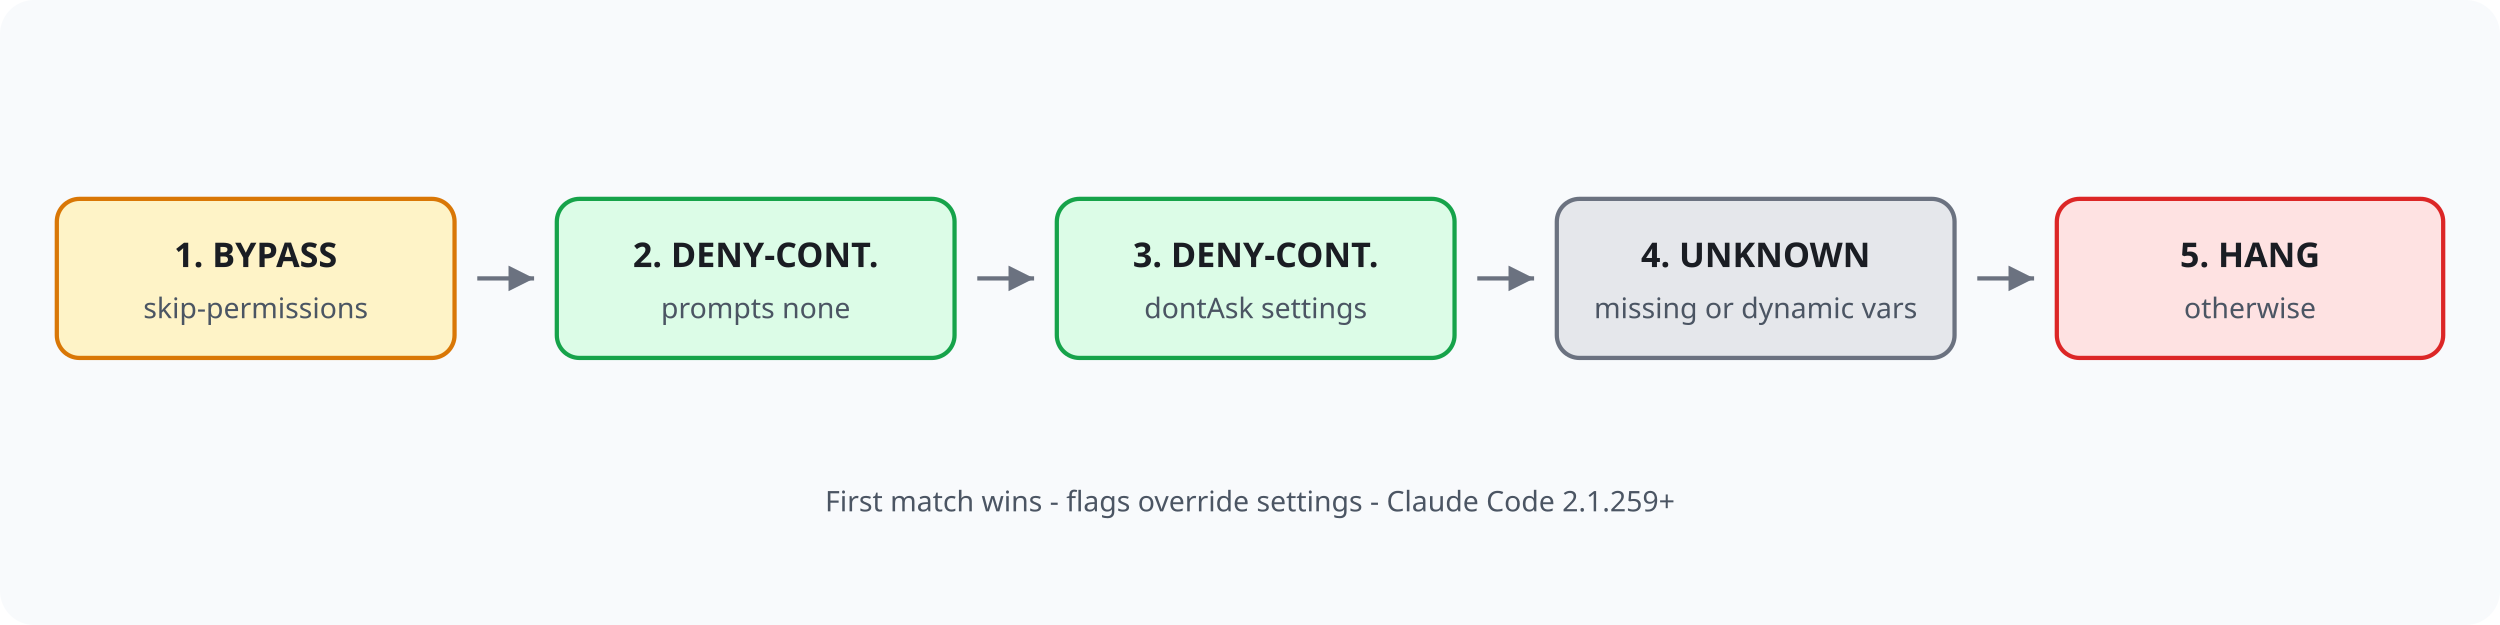
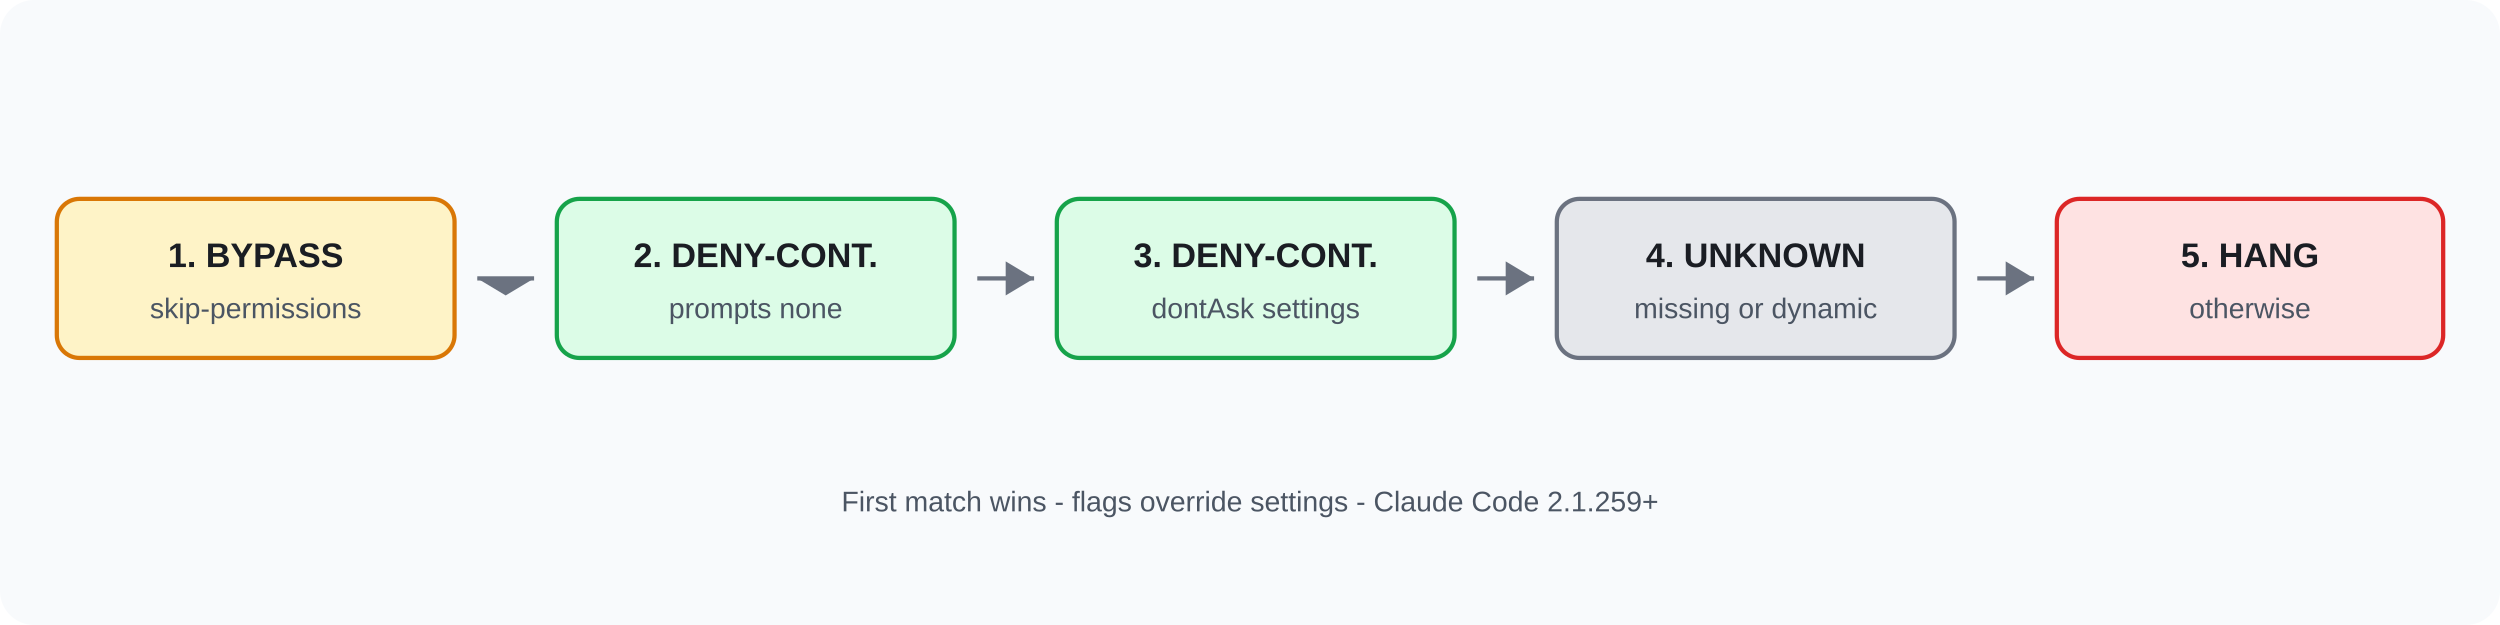
<svg xmlns="http://www.w3.org/2000/svg" width="880" height="220" viewBox="0 0 880 220" role="img" aria-label="hangnone decision flow">
-   <defs>
-     <style>
-       .label { fill: #1a1d23; font: 600 12px ui-sans-serif, system-ui, sans-serif; }
-       .sub { fill: #4b5563; font: 500 10px ui-sans-serif, system-ui, sans-serif; }
-       .box { stroke-width: 1.5; }
-       .arrow { stroke: #6b7280; stroke-width: 1.5; fill: none; marker-end: url(#arrow); }
-     </style>
-     <marker id="arrow" markerWidth="8" markerHeight="8" refX="6" refY="3" orient="auto">
-       <path d="M0,0 L6,3 L0,6 Z" fill="#6b7280" />
-     </marker>
-   </defs>
  <rect width="880" height="220" fill="#f8fafc" rx="12" />
-   <rect class="box" x="20" y="70" width="140" height="56" rx="8" fill="#fef3c7" stroke="#d97706" />
-   <text class="label" x="90" y="94" text-anchor="middle">1. BYPASS</text>
-   <text class="sub" x="90" y="112" text-anchor="middle">skip-permissions</text>
-   <path class="arrow" d="M168 98 H188" />
-   <rect class="box" x="196" y="70" width="140" height="56" rx="8" fill="#dcfce7" stroke="#16a34a" />
-   <text class="label" x="266" y="94" text-anchor="middle">2. DENY-CONT.</text>
-   <text class="sub" x="266" y="112" text-anchor="middle">prompts none</text>
-   <path class="arrow" d="M344 98 H364" />
-   <rect class="box" x="372" y="70" width="140" height="56" rx="8" fill="#dcfce7" stroke="#16a34a" />
-   <text class="label" x="442" y="94" text-anchor="middle">3. DENY-CONT.</text>
-   <text class="sub" x="442" y="112" text-anchor="middle">dontAsk settings</text>
-   <path class="arrow" d="M520 98 H540" />
-   <rect class="box" x="548" y="70" width="140" height="56" rx="8" fill="#e5e7eb" stroke="#6b7280" />
-   <text class="label" x="618" y="94" text-anchor="middle">4. UNKNOWN</text>
-   <text class="sub" x="618" y="112" text-anchor="middle">missing or dynamic vars</text>
-   <path class="arrow" d="M696 98 H716" />
-   <rect class="box" x="724" y="70" width="136" height="56" rx="8" fill="#fee2e2" stroke="#dc2626" />
-   <text class="label" x="792" y="94" text-anchor="middle">5. HANG</text>
-   <text class="sub" x="792" y="112" text-anchor="middle">otherwise</text>
-   <text class="sub" x="440" y="180" text-anchor="middle">First match wins - flags override settings - Claude Code 2.1.259+</text>
+   <rect x="20" y="70" width="140" height="56" rx="8" fill="#fef3c7" stroke="#d97706" stroke-width="1.5" />
+   <text x="90" y="94" text-anchor="middle" fill="#1a1d23" font-size="12" font-weight="600" font-family="Arial, Helvetica, sans-serif">1. BYPASS</text>
+   <text x="90" y="112" text-anchor="middle" fill="#4b5563" font-size="10" font-family="Arial, Helvetica, sans-serif">skip-permissions</text>
+   <polygon points="168,98 188,98 178,92 188,98 178,104" fill="#6b7280" />
+   <line x1="168" y1="98" x2="188" y2="98" stroke="#6b7280" stroke-width="1.5" />
+   <rect x="196" y="70" width="140" height="56" rx="8" fill="#dcfce7" stroke="#16a34a" stroke-width="1.5" />
+   <text x="266" y="94" text-anchor="middle" fill="#1a1d23" font-size="12" font-weight="600" font-family="Arial, Helvetica, sans-serif">2. DENY-CONT.</text>
+   <text x="266" y="112" text-anchor="middle" fill="#4b5563" font-size="10" font-family="Arial, Helvetica, sans-serif">prompts none</text>
+   <line x1="344" y1="98" x2="364" y2="98" stroke="#6b7280" stroke-width="1.5" />
+   <polygon points="364,98 354,92 354,104" fill="#6b7280" />
+   <rect x="372" y="70" width="140" height="56" rx="8" fill="#dcfce7" stroke="#16a34a" stroke-width="1.5" />
+   <text x="442" y="94" text-anchor="middle" fill="#1a1d23" font-size="12" font-weight="600" font-family="Arial, Helvetica, sans-serif">3. DENY-CONT.</text>
+   <text x="442" y="112" text-anchor="middle" fill="#4b5563" font-size="10" font-family="Arial, Helvetica, sans-serif">dontAsk settings</text>
+   <line x1="520" y1="98" x2="540" y2="98" stroke="#6b7280" stroke-width="1.5" />
+   <polygon points="540,98 530,92 530,104" fill="#6b7280" />
+   <rect x="548" y="70" width="140" height="56" rx="8" fill="#e5e7eb" stroke="#6b7280" stroke-width="1.5" />
+   <text x="618" y="94" text-anchor="middle" fill="#1a1d23" font-size="12" font-weight="600" font-family="Arial, Helvetica, sans-serif">4. UNKNOWN</text>
+   <text x="618" y="112" text-anchor="middle" fill="#4b5563" font-size="10" font-family="Arial, Helvetica, sans-serif">missing or dynamic</text>
+   <line x1="696" y1="98" x2="716" y2="98" stroke="#6b7280" stroke-width="1.5" />
+   <polygon points="716,98 706,92 706,104" fill="#6b7280" />
+   <rect x="724" y="70" width="136" height="56" rx="8" fill="#fee2e2" stroke="#dc2626" stroke-width="1.5" />
+   <text x="792" y="94" text-anchor="middle" fill="#1a1d23" font-size="12" font-weight="600" font-family="Arial, Helvetica, sans-serif">5. HANG</text>
+   <text x="792" y="112" text-anchor="middle" fill="#4b5563" font-size="10" font-family="Arial, Helvetica, sans-serif">otherwise</text>
+   <text x="440" y="180" text-anchor="middle" fill="#4b5563" font-size="10" font-family="Arial, Helvetica, sans-serif">First match wins - flags override settings - Claude Code 2.1.259+</text>
</svg>
